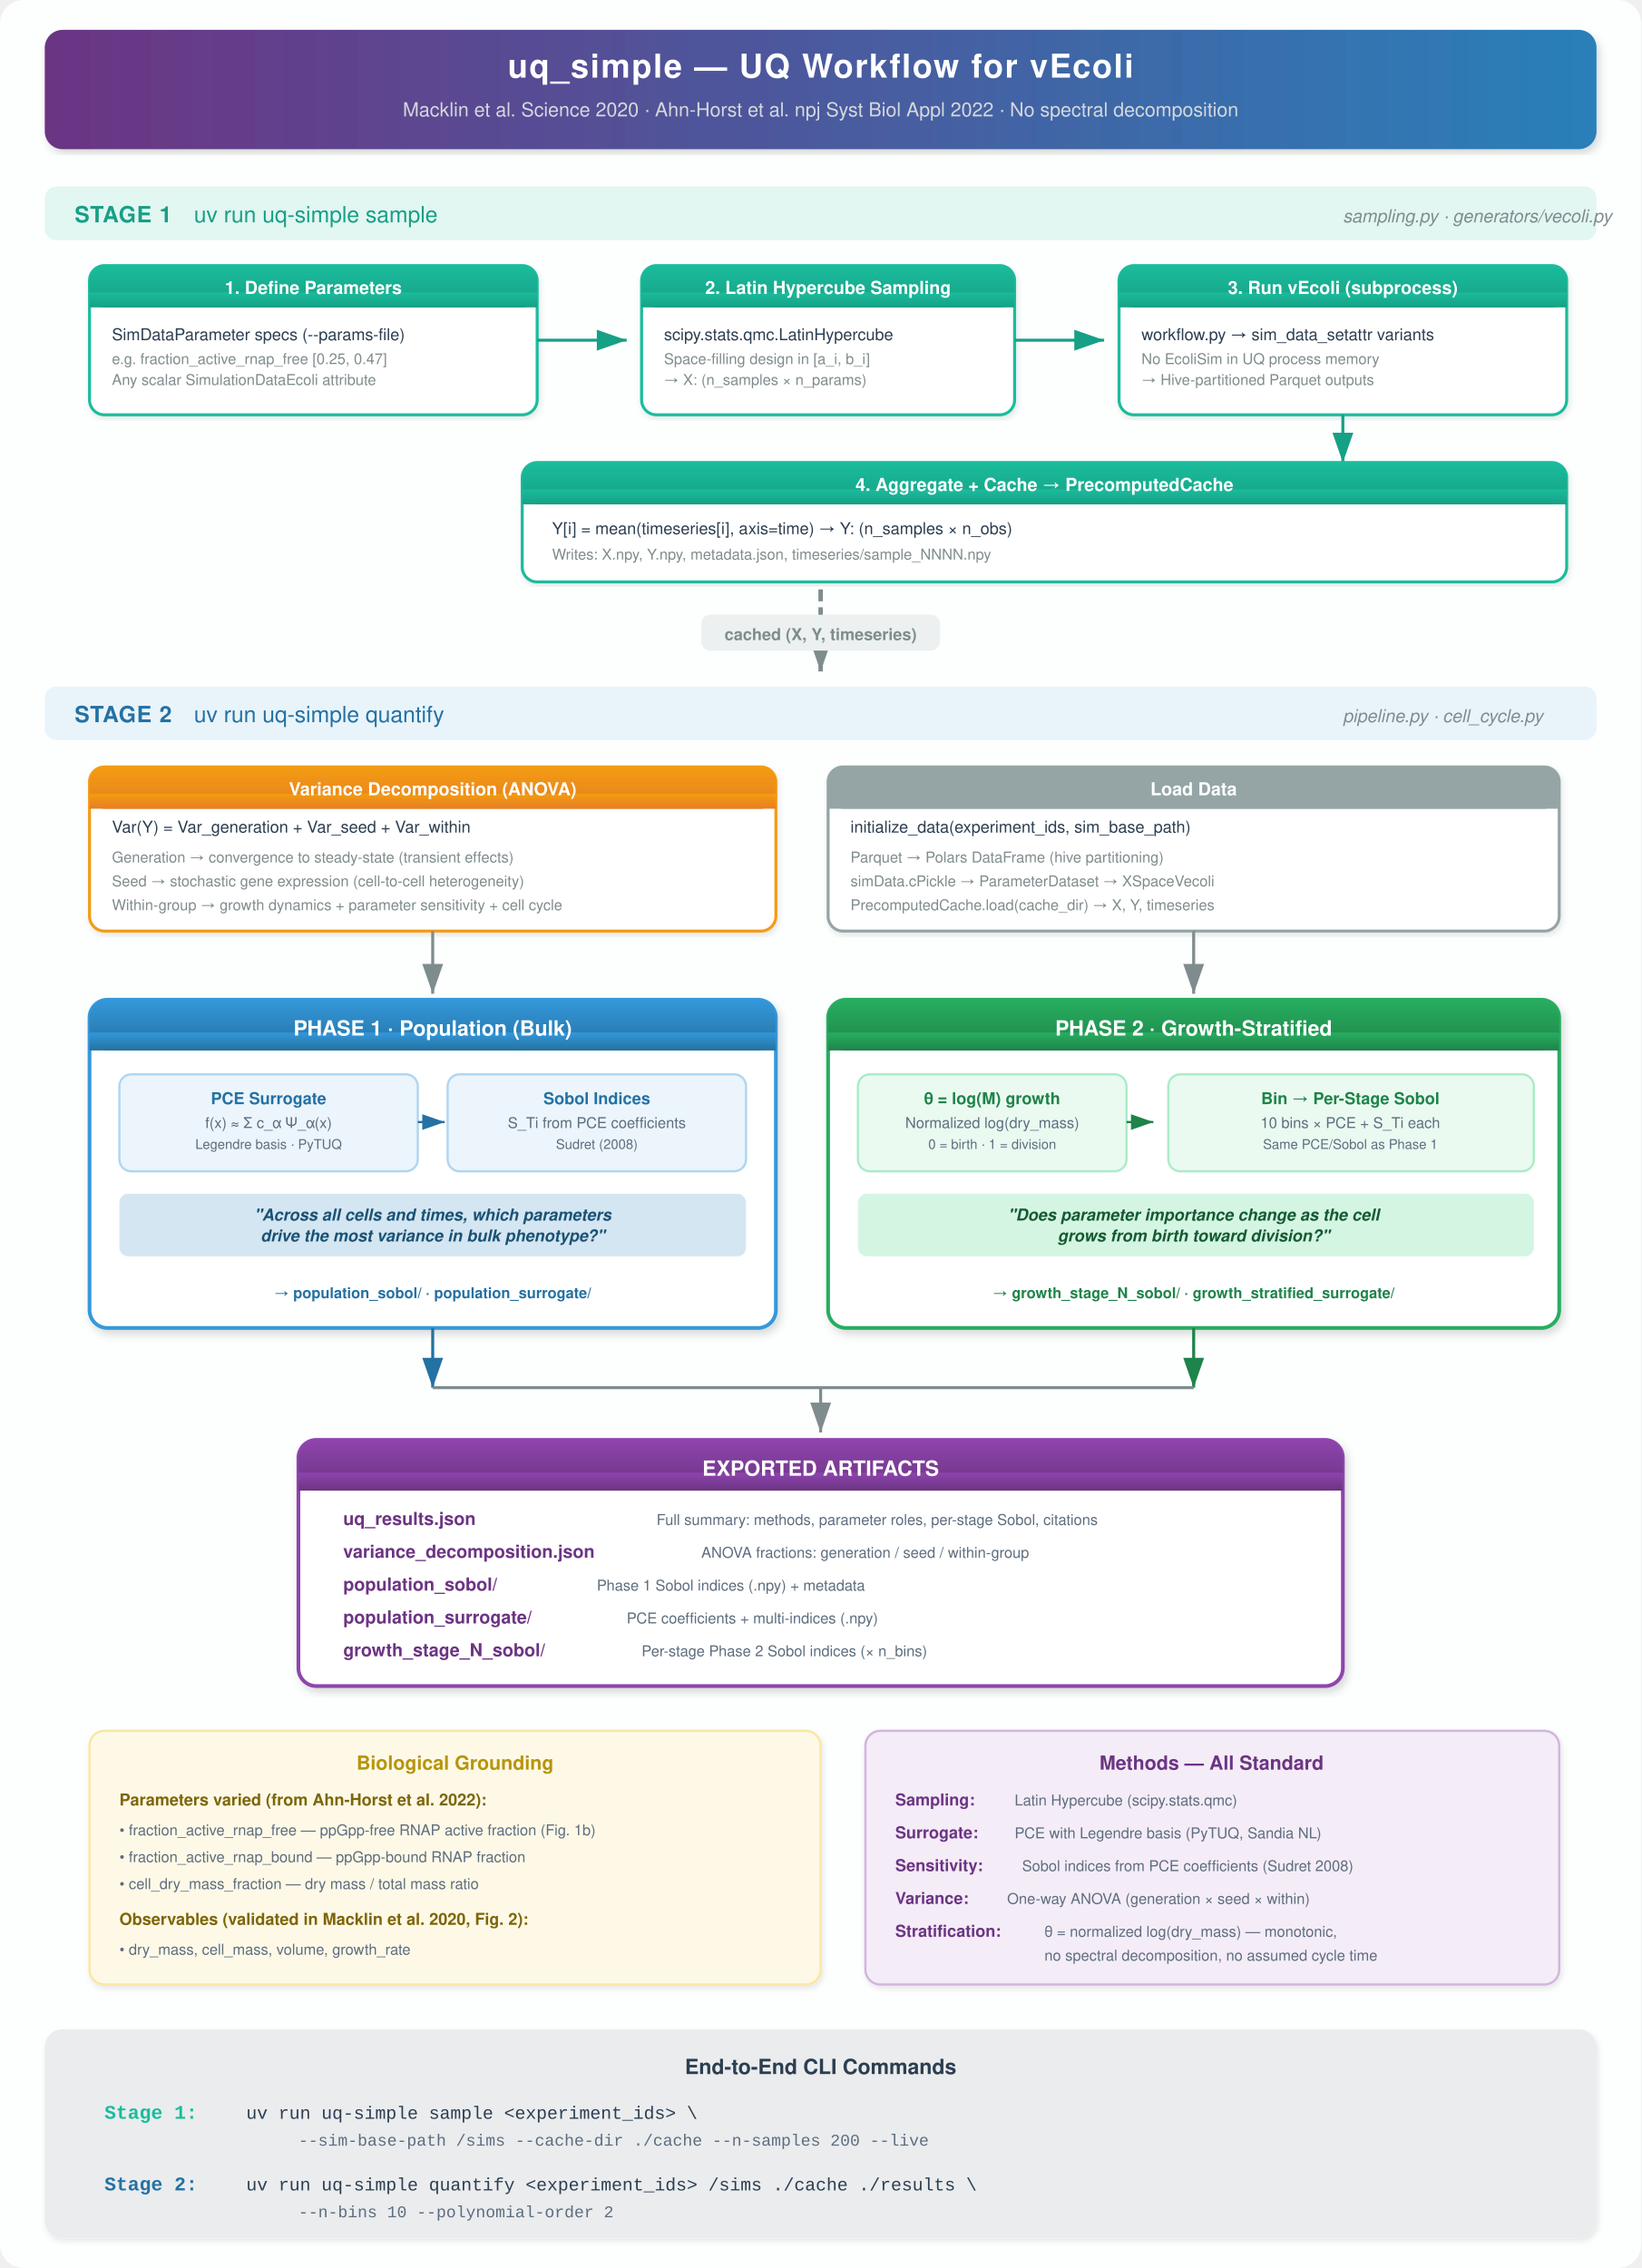
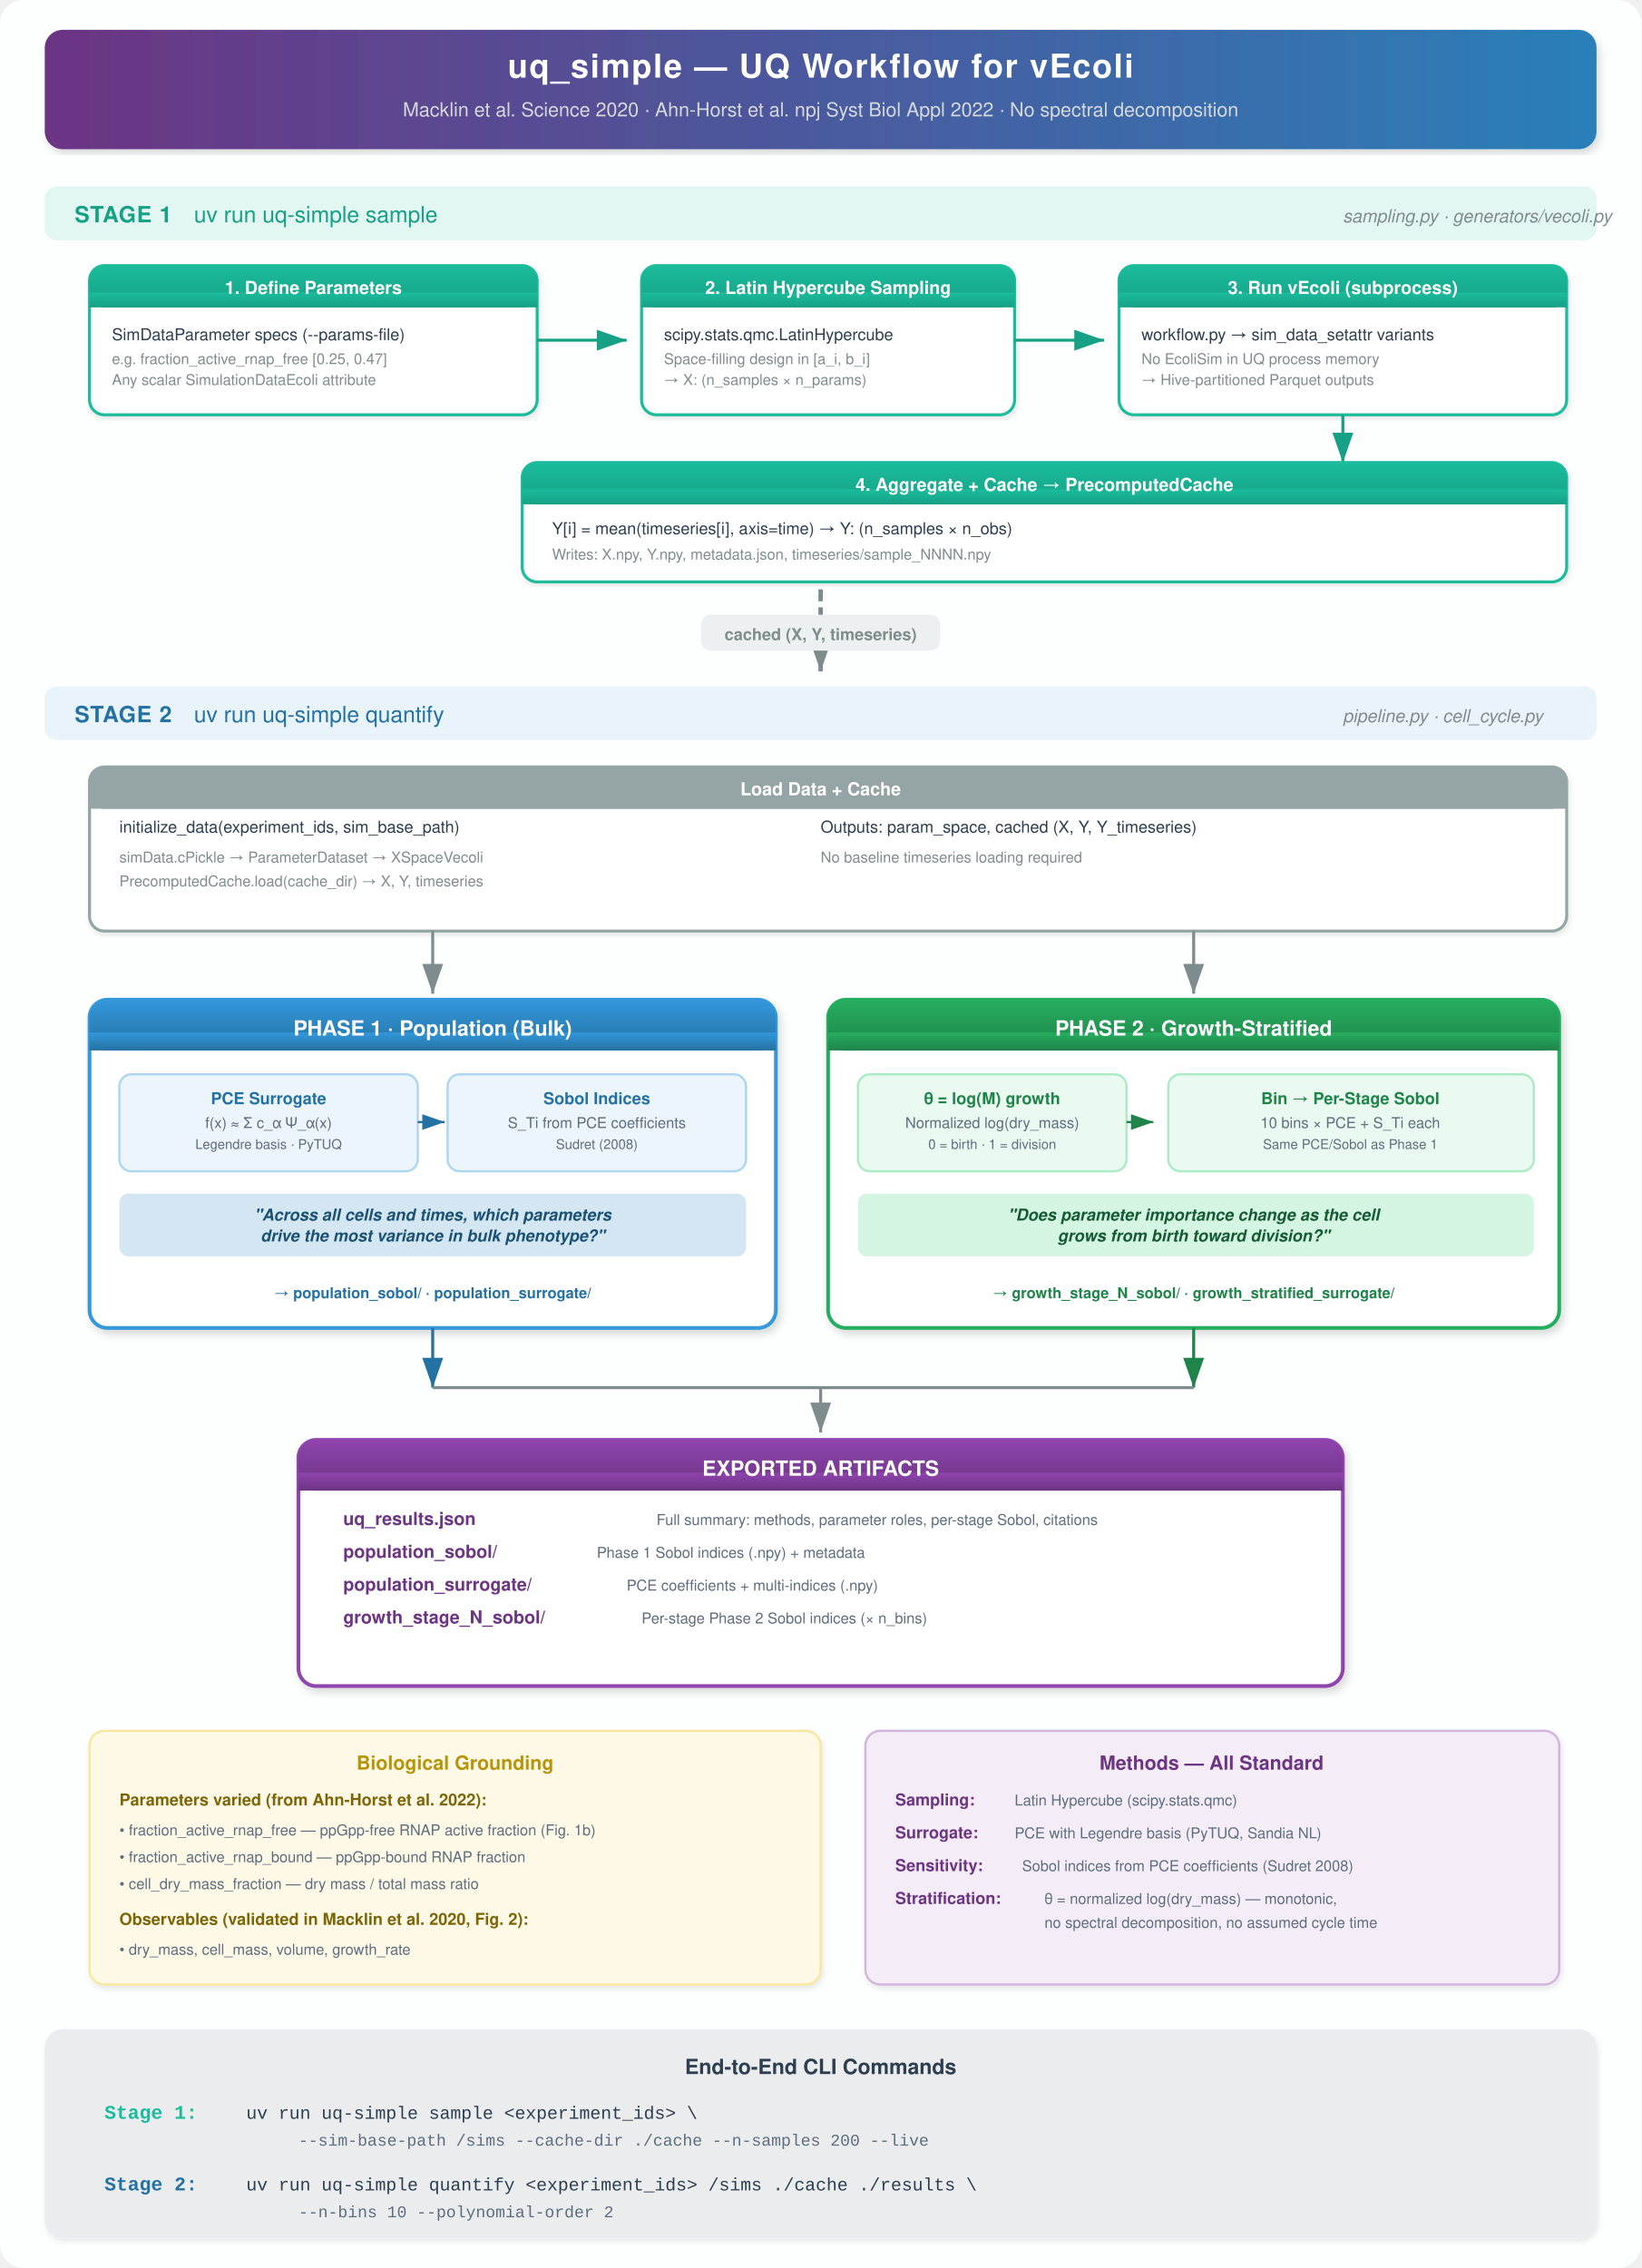
<svg xmlns="http://www.w3.org/2000/svg" viewBox="0 0 1100 1520" font-family="'Helvetica Neue', Helvetica, Arial, sans-serif">
  <defs>
    <linearGradient id="headerGrad" x1="0%" y1="0%" x2="100%" y2="0%">
      <stop offset="0%" style="stop-color:#6C3483" />
      <stop offset="100%" style="stop-color:#2980B9" />
    </linearGradient>
    <linearGradient id="sampleGrad" x1="0%" y1="0%" x2="0%" y2="100%">
      <stop offset="0%" style="stop-color:#1ABC9C" />
      <stop offset="100%" style="stop-color:#16A085" />
    </linearGradient>
    <linearGradient id="phase1Grad" x1="0%" y1="0%" x2="0%" y2="100%">
      <stop offset="0%" style="stop-color:#3498DB" />
      <stop offset="100%" style="stop-color:#2471A3" />
    </linearGradient>
    <linearGradient id="phase2Grad" x1="0%" y1="0%" x2="0%" y2="100%">
      <stop offset="0%" style="stop-color:#27AE60" />
      <stop offset="100%" style="stop-color:#1E8449" />
-     </linearGradient>
-     <linearGradient id="anovaGrad" x1="0%" y1="0%" x2="0%" y2="100%">
-       <stop offset="0%" style="stop-color:#F39C12" />
-       <stop offset="100%" style="stop-color:#E67E22" />
    </linearGradient>
    <linearGradient id="exportGrad" x1="0%" y1="0%" x2="0%" y2="100%">
      <stop offset="0%" style="stop-color:#8E44AD" />
      <stop offset="100%" style="stop-color:#6C3483" />
    </linearGradient>
    <filter id="shadow" x="-3%" y="-3%" width="106%" height="108%">
      <feDropShadow dx="2" dy="3" stdDeviation="3" flood-opacity="0.15" />
    </filter>
    <filter id="shadowLight" x="-2%" y="-2%" width="104%" height="106%">
      <feDropShadow dx="1" dy="2" stdDeviation="2" flood-opacity="0.10" />
    </filter>
    <marker id="arrowGray" markerWidth="10" markerHeight="7" refX="10" refY="3.5" orient="auto">
      <polygon points="0 0, 10 3.5, 0 7" fill="#7F8C8D" />
    </marker>
    <marker id="arrowTeal" markerWidth="10" markerHeight="7" refX="10" refY="3.5" orient="auto">
      <polygon points="0 0, 10 3.5, 0 7" fill="#16A085" />
    </marker>
    <marker id="arrowBlue" markerWidth="10" markerHeight="7" refX="10" refY="3.5" orient="auto">
      <polygon points="0 0, 10 3.5, 0 7" fill="#2471A3" />
    </marker>
    <marker id="arrowGreen" markerWidth="10" markerHeight="7" refX="10" refY="3.5" orient="auto">
      <polygon points="0 0, 10 3.5, 0 7" fill="#1E8449" />
    </marker>
    <marker id="arrowPurple" markerWidth="10" markerHeight="7" refX="10" refY="3.5" orient="auto">
      <polygon points="0 0, 10 3.5, 0 7" fill="#6C3483" />
    </marker>
  </defs>
  <rect width="1100" height="1520" rx="16" fill="#FDFEFE" />
  <rect x="30" y="20" width="1040" height="80" rx="12" fill="url(#headerGrad)" filter="url(#shadow)" />
  <text x="550" y="52" text-anchor="middle" fill="white" font-size="22" font-weight="700" letter-spacing="1">uq_simple  —  UQ Workflow for vEcoli</text>
  <text x="550" y="78" text-anchor="middle" fill="#D5D8DC" font-size="13" font-weight="400">Macklin et al. Science 2020  ·  Ahn-Horst et al. npj Syst Biol Appl 2022  ·  No spectral decomposition</text>
  <rect x="30" y="125" width="1040" height="36" rx="8" fill="#1ABC9C" opacity="0.12" />
  <text x="50" y="149" fill="#16A085" font-size="15" font-weight="700" letter-spacing="0.5">STAGE 1</text>
  <text x="130" y="149" fill="#16A085" font-size="15" font-weight="400">uv run uq-simple sample</text>
  <text x="900" y="149" fill="#7F8C8D" font-size="12" font-style="italic">sampling.py · generators/vecoli.py</text>
  <rect x="60" y="178" width="300" height="100" rx="10" fill="white" stroke="#1ABC9C" stroke-width="2" filter="url(#shadowLight)" />
  <rect x="60" y="178" width="300" height="28" rx="10" fill="url(#sampleGrad)" />
  <rect x="60" y="196" width="300" height="10" fill="url(#sampleGrad)" />
  <text x="210" y="197" text-anchor="middle" fill="white" font-size="12" font-weight="700">1. Define Parameters</text>
  <text x="75" y="228" fill="#2C3E50" font-size="11">SimDataParameter specs (--params-file)</text>
  <text x="75" y="244" fill="#7F8C8D" font-size="10">e.g. fraction_active_rnap_free [0.25, 0.47]</text>
  <text x="75" y="258" fill="#7F8C8D" font-size="10">Any scalar SimulationDataEcoli attribute</text>
  <line x1="360" y1="228" x2="420" y2="228" stroke="#16A085" stroke-width="2" marker-end="url(#arrowTeal)" />
  <rect x="430" y="178" width="250" height="100" rx="10" fill="white" stroke="#1ABC9C" stroke-width="2" filter="url(#shadowLight)" />
  <rect x="430" y="178" width="250" height="28" rx="10" fill="url(#sampleGrad)" />
  <rect x="430" y="196" width="250" height="10" fill="url(#sampleGrad)" />
  <text x="555" y="197" text-anchor="middle" fill="white" font-size="12" font-weight="700">2. Latin Hypercube Sampling</text>
  <text x="445" y="228" fill="#2C3E50" font-size="11">scipy.stats.qmc.LatinHypercube</text>
  <text x="445" y="244" fill="#7F8C8D" font-size="10">Space-filling design in [a_i, b_i]</text>
  <text x="445" y="258" fill="#7F8C8D" font-size="10">→ X: (n_samples × n_params)</text>
  <line x1="680" y1="228" x2="740" y2="228" stroke="#16A085" stroke-width="2" marker-end="url(#arrowTeal)" />
  <rect x="750" y="178" width="300" height="100" rx="10" fill="white" stroke="#1ABC9C" stroke-width="2" filter="url(#shadowLight)" />
  <rect x="750" y="178" width="300" height="28" rx="10" fill="url(#sampleGrad)" />
  <rect x="750" y="196" width="300" height="10" fill="url(#sampleGrad)" />
  <text x="900" y="197" text-anchor="middle" fill="white" font-size="12" font-weight="700">3. Run vEcoli (subprocess)</text>
  <text x="765" y="228" fill="#2C3E50" font-size="11">workflow.py → sim_data_setattr variants</text>
  <text x="765" y="244" fill="#7F8C8D" font-size="10">No EcoliSim in UQ process memory</text>
  <text x="765" y="258" fill="#7F8C8D" font-size="10">→ Hive-partitioned Parquet outputs</text>
  <line x1="900" y1="278" x2="900" y2="310" stroke="#16A085" stroke-width="2" marker-end="url(#arrowTeal)" />
  <rect x="350" y="310" width="700" height="80" rx="10" fill="white" stroke="#1ABC9C" stroke-width="2" filter="url(#shadowLight)" />
  <rect x="350" y="310" width="700" height="28" rx="10" fill="url(#sampleGrad)" />
  <rect x="350" y="328" width="700" height="10" fill="url(#sampleGrad)" />
  <text x="700" y="329" text-anchor="middle" fill="white" font-size="12" font-weight="700">4. Aggregate + Cache → PrecomputedCache</text>
  <text x="370" y="358" fill="#2C3E50" font-size="11">Y[i] = mean(timeseries[i], axis=time)  →  Y: (n_samples × n_obs)</text>
  <text x="370" y="375" fill="#7F8C8D" font-size="10">Writes: X.npy, Y.npy, metadata.json, timeseries/sample_NNNN.npy</text>
  <line x1="550" y1="395" x2="550" y2="450" stroke="#7F8C8D" stroke-width="3" stroke-dasharray="8,4" marker-end="url(#arrowGray)" />
  <rect x="470" y="412" width="160" height="24" rx="6" fill="#ECF0F1" />
  <text x="550" y="429" text-anchor="middle" fill="#7F8C8D" font-size="11" font-weight="600">cached (X, Y, timeseries)</text>
  <rect x="30" y="460" width="1040" height="36" rx="8" fill="#3498DB" opacity="0.10" />
  <text x="50" y="484" fill="#2471A3" font-size="15" font-weight="700" letter-spacing="0.5">STAGE 2</text>
  <text x="130" y="484" fill="#2471A3" font-size="15" font-weight="400">uv run uq-simple quantify</text>
  <text x="900" y="484" fill="#7F8C8D" font-size="12" font-style="italic">pipeline.py · cell_cycle.py</text>
-   <rect x="60" y="514" width="460" height="110" rx="10" fill="white" stroke="#F39C12" stroke-width="2" filter="url(#shadowLight)" />
-   <rect x="60" y="514" width="460" height="28" rx="10" fill="url(#anovaGrad)" />
-   <rect x="60" y="532" width="460" height="10" fill="url(#anovaGrad)" />
-   <text x="290" y="533" text-anchor="middle" fill="white" font-size="12" font-weight="700">Variance Decomposition (ANOVA)</text>
-   <text x="75" y="558" fill="#2C3E50" font-size="11">Var(Y) = Var_generation + Var_seed + Var_within</text>
-   <text x="75" y="578" fill="#7F8C8D" font-size="10">Generation → convergence to steady-state (transient effects)</text>
-   <text x="75" y="594" fill="#7F8C8D" font-size="10">Seed → stochastic gene expression (cell-to-cell heterogeneity)</text>
-   <text x="75" y="610" fill="#7F8C8D" font-size="10">Within-group → growth dynamics + parameter sensitivity + cell cycle</text>
-   <rect x="555" y="514" width="490" height="110" rx="10" fill="white" stroke="#95A5A6" stroke-width="2" filter="url(#shadowLight)" />
-   <rect x="555" y="514" width="490" height="28" rx="10" fill="#95A5A6" />
-   <rect x="555" y="532" width="490" height="10" fill="#95A5A6" />
-   <text x="800" y="533" text-anchor="middle" fill="white" font-size="12" font-weight="700">Load Data</text>
-   <text x="570" y="558" fill="#2C3E50" font-size="11">initialize_data(experiment_ids, sim_base_path)</text>
-   <text x="570" y="578" fill="#7F8C8D" font-size="10">Parquet → Polars DataFrame (hive partitioning)</text>
-   <text x="570" y="594" fill="#7F8C8D" font-size="10">simData.cPickle → ParameterDataset → XSpaceVecoli</text>
-   <text x="570" y="610" fill="#7F8C8D" font-size="10">PrecomputedCache.load(cache_dir) → X, Y, timeseries</text>
+   <rect x="60" y="514" width="990" height="110" rx="10" fill="white" stroke="#95A5A6" stroke-width="2" filter="url(#shadowLight)" />
+   <rect x="60" y="514" width="990" height="28" rx="10" fill="#95A5A6" />
+   <rect x="60" y="532" width="990" height="10" fill="#95A5A6" />
+   <text x="550" y="533" text-anchor="middle" fill="white" font-size="12" font-weight="700">Load Data + Cache</text>
+   <text x="80" y="558" fill="#2C3E50" font-size="11">initialize_data(experiment_ids, sim_base_path)</text>
+   <text x="80" y="578" fill="#7F8C8D" font-size="10">simData.cPickle → ParameterDataset → XSpaceVecoli</text>
+   <text x="80" y="594" fill="#7F8C8D" font-size="10">PrecomputedCache.load(cache_dir) → X, Y, timeseries</text>
+   <text x="550" y="558" fill="#2C3E50" font-size="11">Outputs: param_space, cached (X, Y, Y_timeseries)</text>
+   <text x="550" y="578" fill="#7F8C8D" font-size="10">No baseline timeseries loading required</text>
  <line x1="290" y1="624" x2="290" y2="666" stroke="#7F8C8D" stroke-width="2" marker-end="url(#arrowGray)" />
  <line x1="800" y1="624" x2="800" y2="666" stroke="#7F8C8D" stroke-width="2" marker-end="url(#arrowGray)" />
  <rect x="60" y="670" width="460" height="220" rx="12" fill="white" stroke="#3498DB" stroke-width="2.5" filter="url(#shadow)" />
  <rect x="60" y="670" width="460" height="34" rx="12" fill="url(#phase1Grad)" />
  <rect x="60" y="692" width="460" height="12" fill="url(#phase1Grad)" />
  <text x="290" y="694" text-anchor="middle" fill="white" font-size="14" font-weight="700">PHASE 1  ·  Population (Bulk)</text>
  <rect x="80" y="720" width="200" height="65" rx="8" fill="#EBF5FB" stroke="#AED6F1" stroke-width="1.5" />
  <text x="180" y="740" text-anchor="middle" fill="#2471A3" font-size="11" font-weight="700">PCE Surrogate</text>
  <text x="180" y="756" text-anchor="middle" fill="#5D6D7E" font-size="10">f(x) ≈ Σ c_α Ψ_α(x)</text>
  <text x="180" y="770" text-anchor="middle" fill="#5D6D7E" font-size="9">Legendre basis · PyTUQ</text>
  <rect x="300" y="720" width="200" height="65" rx="8" fill="#EBF5FB" stroke="#AED6F1" stroke-width="1.5" />
  <text x="400" y="740" text-anchor="middle" fill="#2471A3" font-size="11" font-weight="700">Sobol Indices</text>
  <text x="400" y="756" text-anchor="middle" fill="#5D6D7E" font-size="10">S_Ti from PCE coefficients</text>
  <text x="400" y="770" text-anchor="middle" fill="#5D6D7E" font-size="9">Sudret (2008)</text>
  <line x1="280" y1="752" x2="298" y2="752" stroke="#2471A3" stroke-width="1.5" marker-end="url(#arrowBlue)" />
  <rect x="80" y="800" width="420" height="42" rx="6" fill="#D4E6F1" />
  <text x="290" y="818" text-anchor="middle" fill="#1A5276" font-size="11" font-weight="600" font-style="italic">"Across all cells and times, which parameters</text>
  <text x="290" y="832" text-anchor="middle" fill="#1A5276" font-size="11" font-weight="600" font-style="italic">drive the most variance in bulk phenotype?"</text>
  <text x="290" y="870" text-anchor="middle" fill="#2471A3" font-size="10" font-weight="600">→ population_sobol/ · population_surrogate/</text>
  <rect x="555" y="670" width="490" height="220" rx="12" fill="white" stroke="#27AE60" stroke-width="2.5" filter="url(#shadow)" />
  <rect x="555" y="670" width="490" height="34" rx="12" fill="url(#phase2Grad)" />
  <rect x="555" y="692" width="490" height="12" fill="url(#phase2Grad)" />
  <text x="800" y="694" text-anchor="middle" fill="white" font-size="14" font-weight="700">PHASE 2  ·  Growth-Stratified</text>
  <rect x="575" y="720" width="180" height="65" rx="8" fill="#EAFAF1" stroke="#ABEBC6" stroke-width="1.5" />
  <text x="665" y="740" text-anchor="middle" fill="#1E8449" font-size="11" font-weight="700">θ = log(M) growth</text>
  <text x="665" y="756" text-anchor="middle" fill="#5D6D7E" font-size="10">Normalized log(dry_mass)</text>
  <text x="665" y="770" text-anchor="middle" fill="#5D6D7E" font-size="9">0 = birth · 1 = division</text>
  <line x1="755" y1="752" x2="773" y2="752" stroke="#1E8449" stroke-width="1.5" marker-end="url(#arrowGreen)" />
  <rect x="783" y="720" width="245" height="65" rx="8" fill="#EAFAF1" stroke="#ABEBC6" stroke-width="1.5" />
  <text x="905" y="740" text-anchor="middle" fill="#1E8449" font-size="11" font-weight="700">Bin → Per-Stage Sobol</text>
  <text x="905" y="756" text-anchor="middle" fill="#5D6D7E" font-size="10">10 bins × PCE + S_Ti each</text>
  <text x="905" y="770" text-anchor="middle" fill="#5D6D7E" font-size="9">Same PCE/Sobol as Phase 1</text>
  <rect x="575" y="800" width="453" height="42" rx="6" fill="#D5F5E3" />
  <text x="800" y="818" text-anchor="middle" fill="#145A32" font-size="11" font-weight="600" font-style="italic">"Does parameter importance change as the cell</text>
  <text x="800" y="832" text-anchor="middle" fill="#145A32" font-size="11" font-weight="600" font-style="italic">grows from birth toward division?"</text>
  <text x="800" y="870" text-anchor="middle" fill="#1E8449" font-size="10" font-weight="600">→ growth_stage_N_sobol/ · growth_stratified_surrogate/</text>
  <line x1="290" y1="890" x2="290" y2="930" stroke="#2471A3" stroke-width="2" marker-end="url(#arrowBlue)" />
  <line x1="800" y1="890" x2="800" y2="930" stroke="#1E8449" stroke-width="2" marker-end="url(#arrowGreen)" />
  <line x1="290" y1="930" x2="800" y2="930" stroke="#7F8C8D" stroke-width="2" />
  <line x1="550" y1="930" x2="550" y2="960" stroke="#7F8C8D" stroke-width="2" marker-end="url(#arrowGray)" />
  <rect x="200" y="965" width="700" height="165" rx="12" fill="white" stroke="#8E44AD" stroke-width="2.5" filter="url(#shadow)" />
  <rect x="200" y="965" width="700" height="34" rx="12" fill="url(#exportGrad)" />
  <rect x="200" y="987" width="700" height="12" fill="url(#exportGrad)" />
  <text x="550" y="989" text-anchor="middle" fill="white" font-size="14" font-weight="700">EXPORTED ARTIFACTS</text>
  <text x="230" y="1022" fill="#6C3483" font-size="12" font-weight="700">uq_results.json</text>
  <text x="440" y="1022" fill="#5D6D7E" font-size="10">Full summary: methods, parameter roles, per-stage Sobol, citations</text>
-   <text x="230" y="1044" fill="#6C3483" font-size="12" font-weight="700">variance_decomposition.json</text>
-   <text x="470" y="1044" fill="#5D6D7E" font-size="10">ANOVA fractions: generation / seed / within-group</text>
-   <text x="230" y="1066" fill="#6C3483" font-size="12" font-weight="700">population_sobol/</text>
-   <text x="400" y="1066" fill="#5D6D7E" font-size="10">Phase 1 Sobol indices (.npy) + metadata</text>
-   <text x="230" y="1088" fill="#6C3483" font-size="12" font-weight="700">population_surrogate/</text>
-   <text x="420" y="1088" fill="#5D6D7E" font-size="10">PCE coefficients + multi-indices (.npy)</text>
-   <text x="230" y="1110" fill="#6C3483" font-size="12" font-weight="700">growth_stage_N_sobol/</text>
-   <text x="430" y="1110" fill="#5D6D7E" font-size="10">Per-stage Phase 2 Sobol indices (× n_bins)</text>
+   <text x="230" y="1044" fill="#6C3483" font-size="12" font-weight="700">population_sobol/</text>
+   <text x="400" y="1044" fill="#5D6D7E" font-size="10">Phase 1 Sobol indices (.npy) + metadata</text>
+   <text x="230" y="1066" fill="#6C3483" font-size="12" font-weight="700">population_surrogate/</text>
+   <text x="420" y="1066" fill="#5D6D7E" font-size="10">PCE coefficients + multi-indices (.npy)</text>
+   <text x="230" y="1088" fill="#6C3483" font-size="12" font-weight="700">growth_stage_N_sobol/</text>
+   <text x="430" y="1088" fill="#5D6D7E" font-size="10">Per-stage Phase 2 Sobol indices (× n_bins)</text>
  <rect x="60" y="1160" width="490" height="170" rx="10" fill="#FEF9E7" stroke="#F9E79F" stroke-width="1.5" filter="url(#shadowLight)" />
  <text x="305" y="1186" text-anchor="middle" fill="#B7950B" font-size="13" font-weight="700">Biological Grounding</text>
  <text x="80" y="1210" fill="#7D6608" font-size="11" font-weight="600">Parameters varied (from Ahn-Horst et al. 2022):</text>
  <text x="80" y="1230" fill="#5D6D7E" font-size="10">• fraction_active_rnap_free — ppGpp-free RNAP active fraction (Fig. 1b)</text>
  <text x="80" y="1248" fill="#5D6D7E" font-size="10">• fraction_active_rnap_bound — ppGpp-bound RNAP fraction</text>
  <text x="80" y="1266" fill="#5D6D7E" font-size="10">• cell_dry_mass_fraction — dry mass / total mass ratio</text>
  <text x="80" y="1290" fill="#7D6608" font-size="11" font-weight="600">Observables (validated in Macklin et al. 2020, Fig. 2):</text>
  <text x="80" y="1310" fill="#5D6D7E" font-size="10">• dry_mass, cell_mass, volume, growth_rate</text>
  <rect x="580" y="1160" width="465" height="170" rx="10" fill="#F4ECF7" stroke="#D2B4DE" stroke-width="1.5" filter="url(#shadowLight)" />
  <text x="812" y="1186" text-anchor="middle" fill="#6C3483" font-size="13" font-weight="700">Methods — All Standard</text>
  <text x="600" y="1210" fill="#6C3483" font-size="11" font-weight="600">Sampling:</text>
  <text x="680" y="1210" fill="#5D6D7E" font-size="10">Latin Hypercube (scipy.stats.qmc)</text>
  <text x="600" y="1232" fill="#6C3483" font-size="11" font-weight="600">Surrogate:</text>
  <text x="680" y="1232" fill="#5D6D7E" font-size="10">PCE with Legendre basis (PyTUQ, Sandia NL)</text>
  <text x="600" y="1254" fill="#6C3483" font-size="11" font-weight="600">Sensitivity:</text>
  <text x="685" y="1254" fill="#5D6D7E" font-size="10">Sobol indices from PCE coefficients (Sudret 2008)</text>
-   <text x="600" y="1276" fill="#6C3483" font-size="11" font-weight="600">Variance:</text>
-   <text x="675" y="1276" fill="#5D6D7E" font-size="10">One-way ANOVA (generation × seed × within)</text>
-   <text x="600" y="1298" fill="#6C3483" font-size="11" font-weight="600">Stratification:</text>
-   <text x="700" y="1298" fill="#5D6D7E" font-size="10">θ = normalized log(dry_mass) — monotonic,</text>
-   <text x="700" y="1314" fill="#5D6D7E" font-size="10">no spectral decomposition, no assumed cycle time</text>
+   <text x="600" y="1276" fill="#6C3483" font-size="11" font-weight="600">Stratification:</text>
+   <text x="700" y="1276" fill="#5D6D7E" font-size="10">θ = normalized log(dry_mass) — monotonic,</text>
+   <text x="700" y="1292" fill="#5D6D7E" font-size="10">no spectral decomposition, no assumed cycle time</text>
  <rect x="30" y="1360" width="1040" height="140" rx="12" fill="#EAECEE" filter="url(#shadowLight)" />
  <text x="550" y="1390" text-anchor="middle" fill="#2C3E50" font-size="14" font-weight="700">End-to-End CLI Commands</text>
  <text x="70" y="1420" fill="#1ABC9C" font-size="13" font-weight="700" font-family="'Courier New', monospace">Stage 1:</text>
  <text x="165" y="1420" fill="#2C3E50" font-size="12" font-family="'Courier New', monospace">uv run uq-simple sample &lt;experiment_ids&gt; \</text>
  <text x="200" y="1438" fill="#5D6D7E" font-size="11" font-family="'Courier New', monospace">--sim-base-path /sims --cache-dir ./cache --n-samples 200 --live</text>
  <text x="70" y="1468" fill="#2471A3" font-size="13" font-weight="700" font-family="'Courier New', monospace">Stage 2:</text>
  <text x="165" y="1468" fill="#2C3E50" font-size="12" font-family="'Courier New', monospace">uv run uq-simple quantify &lt;experiment_ids&gt; /sims ./cache ./results \</text>
  <text x="200" y="1486" fill="#5D6D7E" font-size="11" font-family="'Courier New', monospace">--n-bins 10 --polynomial-order 2</text>
</svg>
